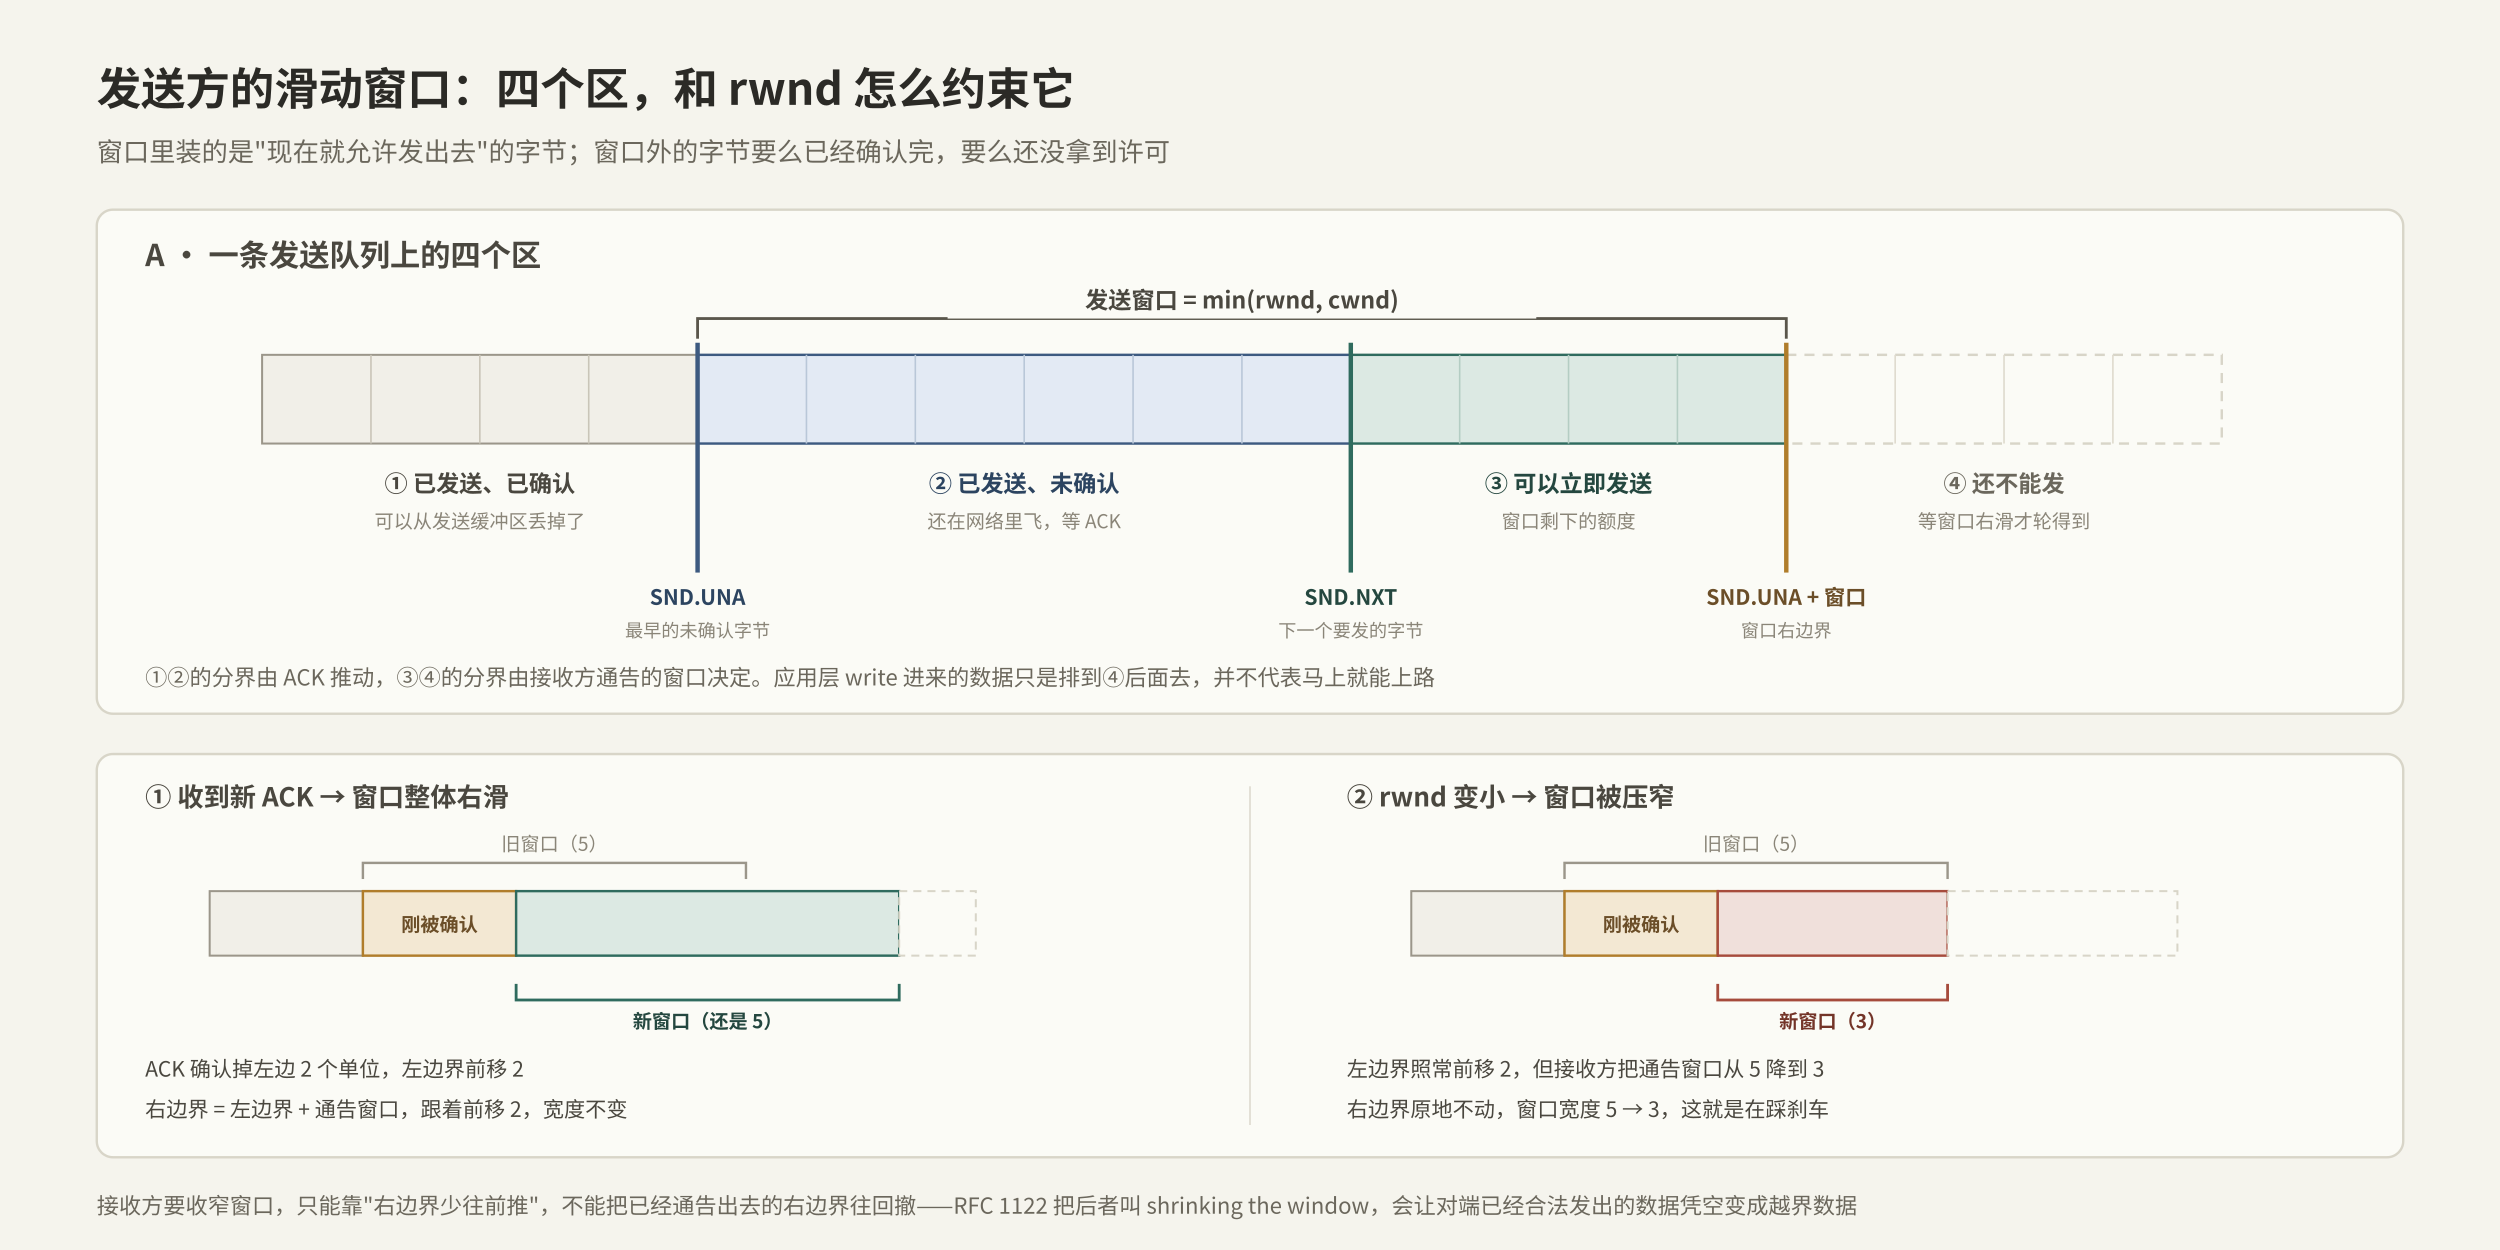
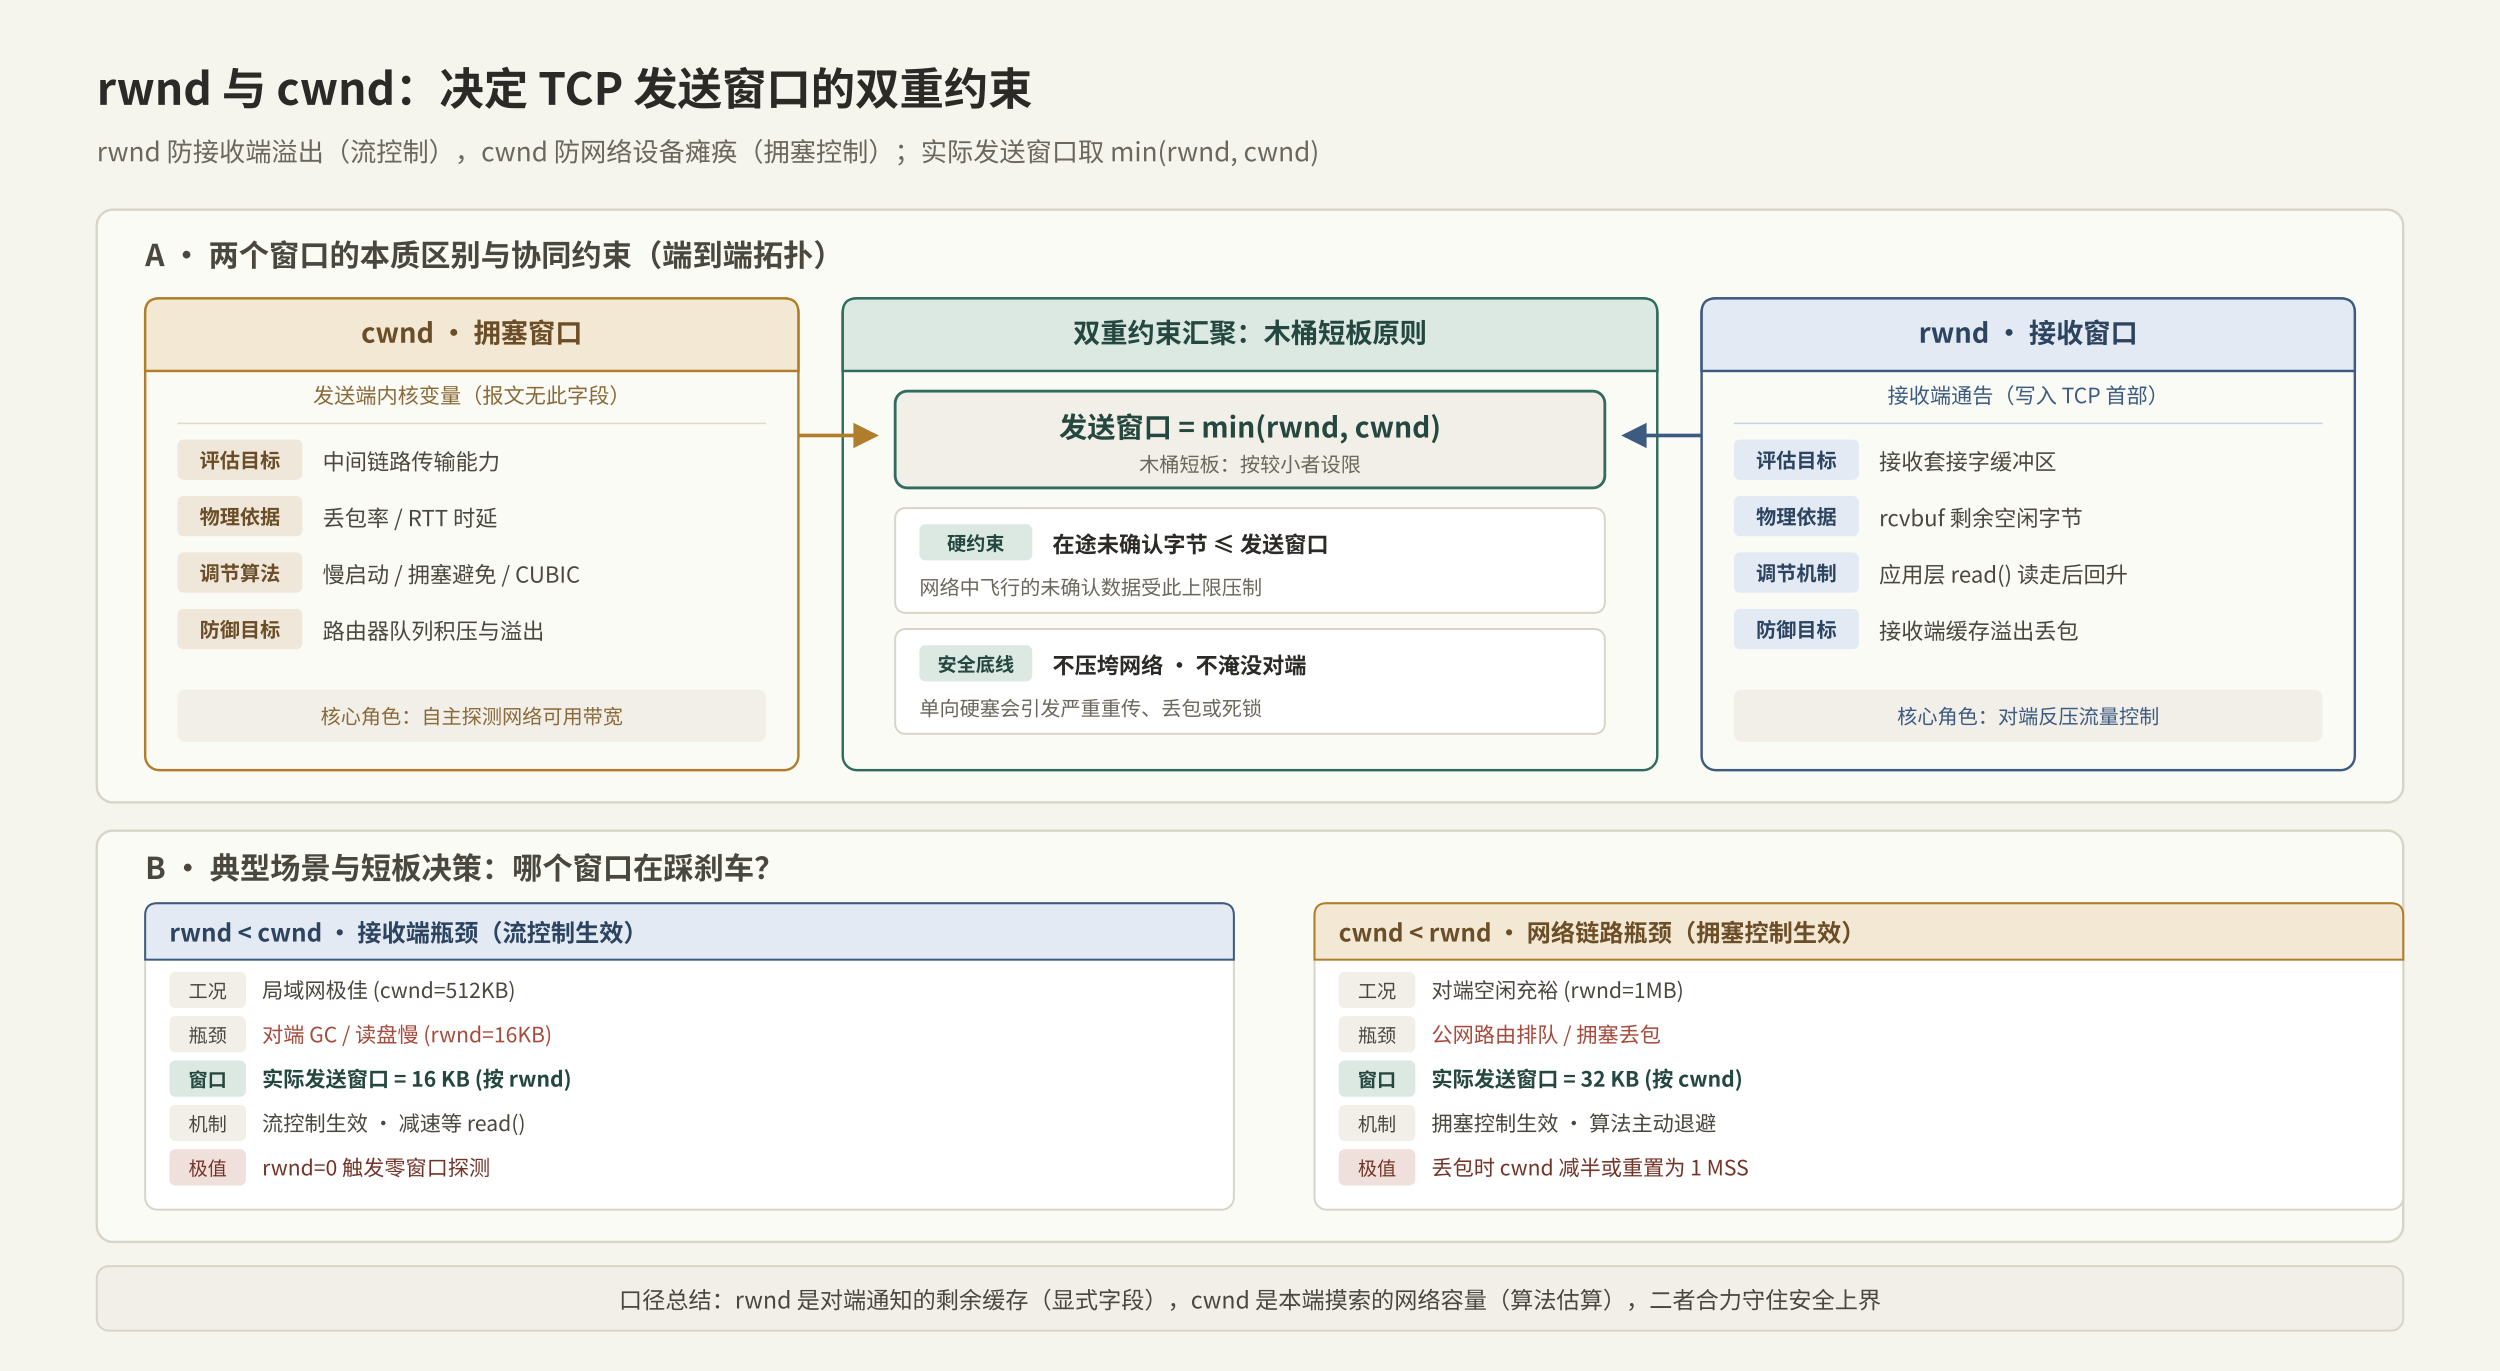
- <svg xmlns="http://www.w3.org/2000/svg" width="1240" height="620" viewBox="0 0 1240 620" font-family="'PingFang SC','Hiragino Sans GB','Microsoft YaHei','Noto Sans CJK SC',sans-serif">
+ <svg xmlns="http://www.w3.org/2000/svg" width="1240" height="680" viewBox="0 0 1240 680" font-family="'PingFang SC','Hiragino Sans GB','Microsoft YaHei','Noto Sans CJK SC',sans-serif">
  <defs>
    <marker id="arrB" viewBox="0 0 10 10" refX="8.5" refY="5" markerWidth="7" markerHeight="7" orient="auto-start-reverse">
      <path d="M0,0 L10,5 L0,10 z" fill="#3D5A80" />
    </marker>
    <marker id="arrA" viewBox="0 0 10 10" refX="8.5" refY="5" markerWidth="7" markerHeight="7" orient="auto-start-reverse">
      <path d="M0,0 L10,5 L0,10 z" fill="#B07D2B" />
    </marker>
+     <marker id="arrG" viewBox="0 0 10 10" refX="8.5" refY="5" markerWidth="7" markerHeight="7" orient="auto-start-reverse">
+       <path d="M0,0 L10,5 L0,10 z" fill="#2F6B5E" />
+     </marker>
  </defs>
-   <rect x="0" y="0" width="1240" height="620" fill="rgb(245, 244, 237)" />
-   <text x="48" y="52" font-size="22" font-weight="700" fill="#2B2A26">发送方的滑动窗口：四个区，和 rwnd 怎么约束它</text>
-   <text x="48" y="80" font-size="13" fill="#6B675C">窗口里装的是"现在就允许发出去"的字节；窗口外的字节要么已经确认完，要么还没拿到许可</text>
-   <rect x="48" y="104" width="1144" height="250" rx="8" fill="#FBFBF6" stroke="#D8D5C8" stroke-width="1.2" />
-   <text x="72" y="132" font-size="15" font-weight="700" fill="#4A473F">A · 一条发送队列上的四个区</text>
-   <path d="M346,168 L346,158 L886,158 L886,168" fill="none" stroke="#5A564B" stroke-width="1.4" />
-   <rect x="470" y="140" width="292" height="18" fill="#FBFBF6" />
-   <text x="616" y="153" font-size="11.5" font-weight="700" fill="#4A473F" text-anchor="middle">发送窗口 = min(rwnd, cwnd)</text>
-   <rect x="130" y="176" width="216" height="44" fill="#F1EFE8" stroke="#9B968A" stroke-width="1" />
-   <rect x="346" y="176" width="324" height="44" fill="#E3EAF4" stroke="#3D5A80" stroke-width="1.2" />
-   <rect x="670" y="176" width="216" height="44" fill="#DCE9E3" stroke="#2F6B5E" stroke-width="1.2" />
-   <rect x="886" y="176" width="216" height="44" fill="#FBFBF6" stroke="#D8D5C8" stroke-width="1.2" stroke-dasharray="5 4" />
-   <line x1="184" y1="176" x2="184" y2="220" stroke="#C9C5B8" stroke-width="0.8" />
-   <line x1="238" y1="176" x2="238" y2="220" stroke="#C9C5B8" stroke-width="0.8" />
-   <line x1="292" y1="176" x2="292" y2="220" stroke="#C9C5B8" stroke-width="0.8" />
-   <line x1="400" y1="176" x2="400" y2="220" stroke="#B9C7D8" stroke-width="0.8" />
-   <line x1="454" y1="176" x2="454" y2="220" stroke="#B9C7D8" stroke-width="0.8" />
-   <line x1="508" y1="176" x2="508" y2="220" stroke="#B9C7D8" stroke-width="0.8" />
-   <line x1="562" y1="176" x2="562" y2="220" stroke="#B9C7D8" stroke-width="0.8" />
-   <line x1="616" y1="176" x2="616" y2="220" stroke="#B9C7D8" stroke-width="0.8" />
-   <line x1="724" y1="176" x2="724" y2="220" stroke="#B4CDC3" stroke-width="0.8" />
-   <line x1="778" y1="176" x2="778" y2="220" stroke="#B4CDC3" stroke-width="0.8" />
-   <line x1="832" y1="176" x2="832" y2="220" stroke="#B4CDC3" stroke-width="0.8" />
-   <line x1="940" y1="176" x2="940" y2="220" stroke="#DEDACD" stroke-width="0.8" />
-   <line x1="994" y1="176" x2="994" y2="220" stroke="#DEDACD" stroke-width="0.8" />
-   <line x1="1048" y1="176" x2="1048" y2="220" stroke="#DEDACD" stroke-width="0.8" />
-   <text x="238" y="244" font-size="11.5" font-weight="700" fill="#4A473F" text-anchor="middle">① 已发送、已确认</text>
-   <text x="238" y="262" font-size="9.5" fill="#8A8578" text-anchor="middle">可以从发送缓冲区丢掉了</text>
-   <text x="508" y="244" font-size="11.5" font-weight="700" fill="#2C4460" text-anchor="middle">② 已发送、未确认</text>
-   <text x="508" y="262" font-size="9.5" fill="#8A8578" text-anchor="middle">还在网络里飞，等 ACK</text>
-   <text x="778" y="244" font-size="11.5" font-weight="700" fill="#24473F" text-anchor="middle">③ 可以立即发送</text>
-   <text x="778" y="262" font-size="9.5" fill="#8A8578" text-anchor="middle">窗口剩下的额度</text>
-   <text x="994" y="244" font-size="11.5" font-weight="700" fill="#6B675C" text-anchor="middle">④ 还不能发</text>
-   <text x="994" y="262" font-size="9.5" fill="#8A8578" text-anchor="middle">等窗口右滑才轮得到</text>
-   <line x1="346" y1="170" x2="346" y2="284" stroke="#3D5A80" stroke-width="2.2" />
-   <line x1="670" y1="170" x2="670" y2="284" stroke="#2F6B5E" stroke-width="2.2" />
-   <line x1="886" y1="170" x2="886" y2="284" stroke="#B07D2B" stroke-width="2.2" />
-   <text x="346" y="300" font-size="10.5" font-weight="700" fill="#2C4460" text-anchor="middle">SND.UNA</text>
-   <text x="346" y="316" font-size="9" fill="#8A8578" text-anchor="middle">最早的未确认字节</text>
-   <text x="670" y="300" font-size="10.5" font-weight="700" fill="#24473F" text-anchor="middle">SND.NXT</text>
-   <text x="670" y="316" font-size="9" fill="#8A8578" text-anchor="middle">下一个要发的字节</text>
-   <text x="886" y="300" font-size="10.5" font-weight="700" fill="#6B4E28" text-anchor="middle">SND.UNA + 窗口</text>
-   <text x="886" y="316" font-size="9" fill="#8A8578" text-anchor="middle">窗口右边界</text>
-   <text x="72" y="340" font-size="11" fill="#6B675C">①②的分界由 ACK 推动，③④的分界由接收方通告的窗口决定。应用层 write 进来的数据只是排到④后面去，并不代表马上就能上路</text>
-   <rect x="48" y="374" width="1144" height="200" rx="8" fill="#FBFBF6" stroke="#D8D5C8" stroke-width="1.2" />
-   <line x1="620" y1="390" x2="620" y2="558" stroke="#E3E0D6" stroke-width="1" />
-   <text x="72" y="400" font-size="13" font-weight="700" fill="#4A473F">① 收到新 ACK → 窗口整体右滑</text>
-   <path d="M180,436 L180,428 L370,428 L370,436" fill="none" stroke="#9B968A" stroke-width="1.2" />
-   <text x="275" y="422" font-size="9.5" fill="#8A8578" text-anchor="middle">旧窗口（5）</text>
-   <rect x="104" y="442" width="76" height="32" fill="#F1EFE8" stroke="#9B968A" stroke-width="1" />
-   <rect x="180" y="442" width="76" height="32" fill="#F3E8D3" stroke="#B07D2B" stroke-width="1.2" />
-   <rect x="256" y="442" width="190" height="32" fill="#DCE9E3" stroke="#2F6B5E" stroke-width="1.2" />
-   <rect x="446" y="442" width="38" height="32" fill="#FBFBF6" stroke="#D8D5C8" stroke-width="1" stroke-dasharray="4 3" />
-   <text x="218" y="462" font-size="9.5" font-weight="700" fill="#6B4E28" text-anchor="middle">刚被确认</text>
-   <path d="M256,488 L256,496 L446,496 L446,488" fill="none" stroke="#2F6B5E" stroke-width="1.4" />
-   <text x="351" y="510" font-size="9.5" font-weight="700" fill="#24473F" text-anchor="middle">新窗口（还是 5）</text>
-   <text x="72" y="534" font-size="10.5" fill="#4A473F">ACK 确认掉左边 2 个单位，左边界前移 2</text>
-   <text x="72" y="554" font-size="10.5" fill="#4A473F">右边界 = 左边界 + 通告窗口，跟着前移 2，宽度不变</text>
-   <text x="668" y="400" font-size="13" font-weight="700" fill="#4A473F">② rwnd 变小 → 窗口被压窄</text>
-   <path d="M776,436 L776,428 L966,428 L966,436" fill="none" stroke="#9B968A" stroke-width="1.2" />
-   <text x="871" y="422" font-size="9.5" fill="#8A8578" text-anchor="middle">旧窗口（5）</text>
-   <rect x="700" y="442" width="76" height="32" fill="#F1EFE8" stroke="#9B968A" stroke-width="1" />
-   <rect x="776" y="442" width="76" height="32" fill="#F3E8D3" stroke="#B07D2B" stroke-width="1.2" />
-   <rect x="852" y="442" width="114" height="32" fill="#F0E0DB" stroke="#A64B3C" stroke-width="1.2" />
-   <rect x="966" y="442" width="114" height="32" fill="#FBFBF6" stroke="#D8D5C8" stroke-width="1" stroke-dasharray="4 3" />
-   <text x="814" y="462" font-size="9.5" font-weight="700" fill="#6B4E28" text-anchor="middle">刚被确认</text>
-   <path d="M852,488 L852,496 L966,496 L966,488" fill="none" stroke="#A64B3C" stroke-width="1.4" />
-   <text x="909" y="510" font-size="9.5" font-weight="700" fill="#733428" text-anchor="middle">新窗口（3）</text>
-   <text x="668" y="534" font-size="10.5" fill="#4A473F">左边界照常前移 2，但接收方把通告窗口从 5 降到 3</text>
-   <text x="668" y="554" font-size="10.5" fill="#4A473F">右边界原地不动，窗口宽度 5 → 3，这就是在踩刹车</text>
-   <text x="48" y="602" font-size="11" fill="#6B675C">接收方要收窄窗口，只能靠"右边界少往前推"，不能把已经通告出去的右边界往回撤——RFC 1122 把后者叫 shrinking the window，会让对端已经合法发出的数据凭空变成越界数据</text>
+   <rect x="0" y="0" width="1240" height="680" fill="rgb(245, 244, 237)" />
+   <text x="48" y="52" font-size="22" font-weight="700" fill="#2B2A26">rwnd 与 cwnd：决定 TCP 发送窗口的双重约束</text>
+   <text x="48" y="80" font-size="13" fill="#6B675C">rwnd 防接收端溢出（流控制），cwnd 防网络设备瘫痪（拥塞控制）；实际发送窗口取 min(rwnd, cwnd)</text>
+   <rect x="48" y="104" width="1144" height="294" rx="8" fill="#FBFBF6" stroke="#D8D5C8" stroke-width="1.2" />
+   <text x="72" y="132" font-size="15" font-weight="700" fill="#4A473F">A · 两个窗口的本质区别与协同约束（端到端拓扑）</text>
+   <rect x="72" y="148" width="324" height="234" rx="7" fill="#FBFBF6" stroke="#B07D2B" stroke-width="1.2" />
+   <path d="M72,184 L72,155 Q72,148 79,148 L389,148 Q396,148 396,155 L396,184 Z" fill="#F3E8D3" stroke="#B07D2B" stroke-width="1.2" />
+   <text x="234" y="170" font-size="13.5" font-weight="700" fill="#6B4E28" text-anchor="middle">cwnd · 拥塞窗口</text>
+   <text x="234" y="200" font-size="10.5" fill="#8A6A3A" text-anchor="middle">发送端内核变量（报文无此字段）</text>
+   <line x1="88" y1="210" x2="380" y2="210" stroke="#E3DEC3" stroke-width="0.8" />
+   <rect x="88" y="218" width="62" height="20" rx="3" fill="#EFE7DA" />
+   <text x="119" y="232" font-size="10" font-weight="700" fill="#6B4E28" text-anchor="middle">评估目标</text>
+   <text x="160" y="233" font-size="11" fill="#4A473F">中间链路传输能力</text>
+   <rect x="88" y="246" width="62" height="20" rx="3" fill="#EFE7DA" />
+   <text x="119" y="260" font-size="10" font-weight="700" fill="#6B4E28" text-anchor="middle">物理依据</text>
+   <text x="160" y="261" font-size="11" fill="#4A473F">丢包率 / RTT 时延</text>
+   <rect x="88" y="274" width="62" height="20" rx="3" fill="#EFE7DA" />
+   <text x="119" y="288" font-size="10" font-weight="700" fill="#6B4E28" text-anchor="middle">调节算法</text>
+   <text x="160" y="289" font-size="11" fill="#4A473F">慢启动 / 拥塞避免 / CUBIC</text>
+   <rect x="88" y="302" width="62" height="20" rx="3" fill="#EFE7DA" />
+   <text x="119" y="316" font-size="10" font-weight="700" fill="#6B4E28" text-anchor="middle">防御目标</text>
+   <text x="160" y="317" font-size="11" fill="#4A473F">路由器队列积压与溢出</text>
+   <rect x="88" y="342" width="292" height="26" rx="4" fill="#F1EFE8" />
+   <text x="234" y="359" font-size="10" font-weight="500" fill="#8A6A3A" text-anchor="middle">核心角色：自主探测网络可用带宽</text>
+   <rect x="418" y="148" width="404" height="234" rx="7" fill="#FBFBF6" stroke="#2F6B5E" stroke-width="1.2" />
+   <path d="M418,184 L418,155 Q418,148 425,148 L815,148 Q822,148 822,155 L822,184 Z" fill="#DCE9E3" stroke="#2F6B5E" stroke-width="1.2" />
+   <text x="620" y="170" font-size="13.5" font-weight="700" fill="#24473F" text-anchor="middle">双重约束汇聚：木桶短板原则</text>
+   <line x1="396" y1="216" x2="434" y2="216" stroke="#B07D2B" stroke-width="1.8" marker-end="url(#arrA)" />
+   <line x1="844" y1="216" x2="806" y2="216" stroke="#3D5A80" stroke-width="1.8" marker-end="url(#arrB)" />
+   <rect x="444" y="194" width="352" height="48" rx="6" fill="#F1EFE8" stroke="#2F6B5E" stroke-width="1.4" />
+   <text x="620" y="217" font-size="14" font-weight="700" fill="#24473F" text-anchor="middle">发送窗口 = min(rwnd, cwnd)</text>
+   <text x="620" y="234" font-size="10" fill="#6B675C" text-anchor="middle">木桶短板：按较小者设限</text>
+   <rect x="444" y="252" width="352" height="52" rx="5" fill="#FFFFFF" stroke="#D8D5C8" stroke-width="1" />
+   <rect x="456" y="260" width="56" height="18" rx="3" fill="#DCE9E3" />
+   <text x="484" y="273" font-size="9.5" font-weight="700" fill="#24473F" text-anchor="middle">硬约束</text>
+   <text x="522" y="274" font-size="11" font-weight="700" fill="#2B2A26">在途未确认字节 ≤ 发送窗口</text>
+   <text x="456" y="295" font-size="10" fill="#6B675C">网络中飞行的未确认数据受此上限压制</text>
+   <rect x="444" y="312" width="352" height="52" rx="5" fill="#FFFFFF" stroke="#D8D5C8" stroke-width="1" />
+   <rect x="456" y="320" width="56" height="18" rx="3" fill="#DCE9E3" />
+   <text x="484" y="333" font-size="9.5" font-weight="700" fill="#24473F" text-anchor="middle">安全底线</text>
+   <text x="522" y="334" font-size="11" font-weight="700" fill="#2B2A26">不压垮网络 · 不淹没对端</text>
+   <text x="456" y="355" font-size="10" fill="#6B675C">单向硬塞会引发严重重传、丢包或死锁</text>
+   <rect x="844" y="148" width="324" height="234" rx="7" fill="#FBFBF6" stroke="#3D5A80" stroke-width="1.2" />
+   <path d="M844,184 L844,155 Q844,148 851,148 L1161,148 Q1168,148 1168,155 L1168,184 Z" fill="#E3EAF4" stroke="#3D5A80" stroke-width="1.2" />
+   <text x="1006" y="170" font-size="13.5" font-weight="700" fill="#2C4460" text-anchor="middle">rwnd · 接收窗口</text>
+   <text x="1006" y="200" font-size="10.5" fill="#3D5A80" text-anchor="middle">接收端通告（写入 TCP 首部）</text>
+   <line x1="860" y1="210" x2="1152" y2="210" stroke="#C8D4E2" stroke-width="0.8" />
+   <rect x="860" y="218" width="62" height="20" rx="3" fill="#E3EAF4" />
+   <text x="891" y="232" font-size="10" font-weight="700" fill="#2C4460" text-anchor="middle">评估目标</text>
+   <text x="932" y="233" font-size="11" fill="#4A473F">接收套接字缓冲区</text>
+   <rect x="860" y="246" width="62" height="20" rx="3" fill="#E3EAF4" />
+   <text x="891" y="260" font-size="10" font-weight="700" fill="#2C4460" text-anchor="middle">物理依据</text>
+   <text x="932" y="261" font-size="11" fill="#4A473F">rcvbuf 剩余空闲字节</text>
+   <rect x="860" y="274" width="62" height="20" rx="3" fill="#E3EAF4" />
+   <text x="891" y="288" font-size="10" font-weight="700" fill="#2C4460" text-anchor="middle">调节机制</text>
+   <text x="932" y="289" font-size="11" fill="#4A473F">应用层 read() 读走后回升</text>
+   <rect x="860" y="302" width="62" height="20" rx="3" fill="#E3EAF4" />
+   <text x="891" y="316" font-size="10" font-weight="700" fill="#2C4460" text-anchor="middle">防御目标</text>
+   <text x="932" y="317" font-size="11" fill="#4A473F">接收端缓存溢出丢包</text>
+   <rect x="860" y="342" width="292" height="26" rx="4" fill="#F1EFE8" />
+   <text x="1006" y="359" font-size="10" font-weight="500" fill="#3D5A80" text-anchor="middle">核心角色：对端反压流量控制</text>
+   <rect x="48" y="412" width="1144" height="204" rx="8" fill="#FBFBF6" stroke="#D8D5C8" stroke-width="1.2" />
+   <text x="72" y="436" font-size="15" font-weight="700" fill="#4A473F">B · 典型场景与短板决策：哪个窗口在踩刹车？</text>
+   <rect x="72" y="448" width="540" height="152" rx="6" fill="#FFFFFF" stroke="#D8D5C8" stroke-width="1" />
+   <path d="M72,476 L72,454 Q72,448 78,448 L606,448 Q612,448 612,454 L612,476 Z" fill="#E3EAF4" stroke="#3D5A80" stroke-width="1" />
+   <text x="84" y="467" font-size="12" font-weight="700" fill="#2C4460">rwnd &lt; cwnd · 接收端瓶颈（流控制生效）</text>
+   <rect x="84" y="482" width="38" height="18" rx="3" fill="#F1EFE8" />
+   <text x="103" y="495" font-size="9.5" fill="#4A473F" text-anchor="middle">工况</text>
+   <text x="130" y="495" font-size="10.5" fill="#4A473F">局域网极佳 (cwnd=512KB)</text>
+   <rect x="84" y="504" width="38" height="18" rx="3" fill="#F1EFE8" />
+   <text x="103" y="517" font-size="9.5" fill="#4A473F" text-anchor="middle">瓶颈</text>
+   <text x="130" y="517" font-size="10.5" fill="#A64B3C">对端 GC / 读盘慢 (rwnd=16KB)</text>
+   <rect x="84" y="526" width="38" height="18" rx="3" fill="#DCE9E3" />
+   <text x="103" y="539" font-size="9.5" font-weight="700" fill="#24473F" text-anchor="middle">窗口</text>
+   <text x="130" y="539" font-size="10.5" font-weight="700" fill="#24473F">实际发送窗口 = 16 KB (按 rwnd)</text>
+   <rect x="84" y="548" width="38" height="18" rx="3" fill="#F1EFE8" />
+   <text x="103" y="561" font-size="9.5" fill="#4A473F" text-anchor="middle">机制</text>
+   <text x="130" y="561" font-size="10.5" fill="#4A473F">流控制生效 · 减速等 read()</text>
+   <rect x="84" y="570" width="38" height="18" rx="3" fill="#F0E0DB" />
+   <text x="103" y="583" font-size="9.5" fill="#733428" text-anchor="middle">极值</text>
+   <text x="130" y="583" font-size="10.5" fill="#733428">rwnd=0 触发零窗口探测</text>
+   <rect x="652" y="448" width="540" height="152" rx="6" fill="#FFFFFF" stroke="#D8D5C8" stroke-width="1" />
+   <path d="M652,476 L652,454 Q652,448 658,448 L1186,448 Q1192,448 1192,454 L1192,476 Z" fill="#F3E8D3" stroke="#B07D2B" stroke-width="1" />
+   <text x="664" y="467" font-size="12" font-weight="700" fill="#6B4E28">cwnd &lt; rwnd · 网络链路瓶颈（拥塞控制生效）</text>
+   <rect x="664" y="482" width="38" height="18" rx="3" fill="#F1EFE8" />
+   <text x="683" y="495" font-size="9.5" fill="#4A473F" text-anchor="middle">工况</text>
+   <text x="710" y="495" font-size="10.5" fill="#4A473F">对端空闲充裕 (rwnd=1MB)</text>
+   <rect x="664" y="504" width="38" height="18" rx="3" fill="#F1EFE8" />
+   <text x="683" y="517" font-size="9.5" fill="#4A473F" text-anchor="middle">瓶颈</text>
+   <text x="710" y="517" font-size="10.5" fill="#A64B3C">公网路由排队 / 拥塞丢包</text>
+   <rect x="664" y="526" width="38" height="18" rx="3" fill="#DCE9E3" />
+   <text x="683" y="539" font-size="9.5" font-weight="700" fill="#24473F" text-anchor="middle">窗口</text>
+   <text x="710" y="539" font-size="10.5" font-weight="700" fill="#24473F">实际发送窗口 = 32 KB (按 cwnd)</text>
+   <rect x="664" y="548" width="38" height="18" rx="3" fill="#F1EFE8" />
+   <text x="683" y="561" font-size="9.5" fill="#4A473F" text-anchor="middle">机制</text>
+   <text x="710" y="561" font-size="10.5" fill="#4A473F">拥塞控制生效 · 算法主动退避</text>
+   <rect x="664" y="570" width="38" height="18" rx="3" fill="#F0E0DB" />
+   <text x="683" y="583" font-size="9.5" fill="#733428" text-anchor="middle">极值</text>
+   <text x="710" y="583" font-size="10.5" fill="#733428">丢包时 cwnd 减半或重置为 1 MSS</text>
+   <rect x="48" y="628" width="1144" height="32" rx="6" fill="#F1EFE8" stroke="#D8D5C8" stroke-width="1" />
+   <text x="620" y="649" font-size="11.5" fill="#4A473F" text-anchor="middle">口径总结：rwnd 是对端通知的剩余缓存（显式字段），cwnd 是本端摸索的网络容量（算法估算），二者合力守住安全上界</text>
</svg>
